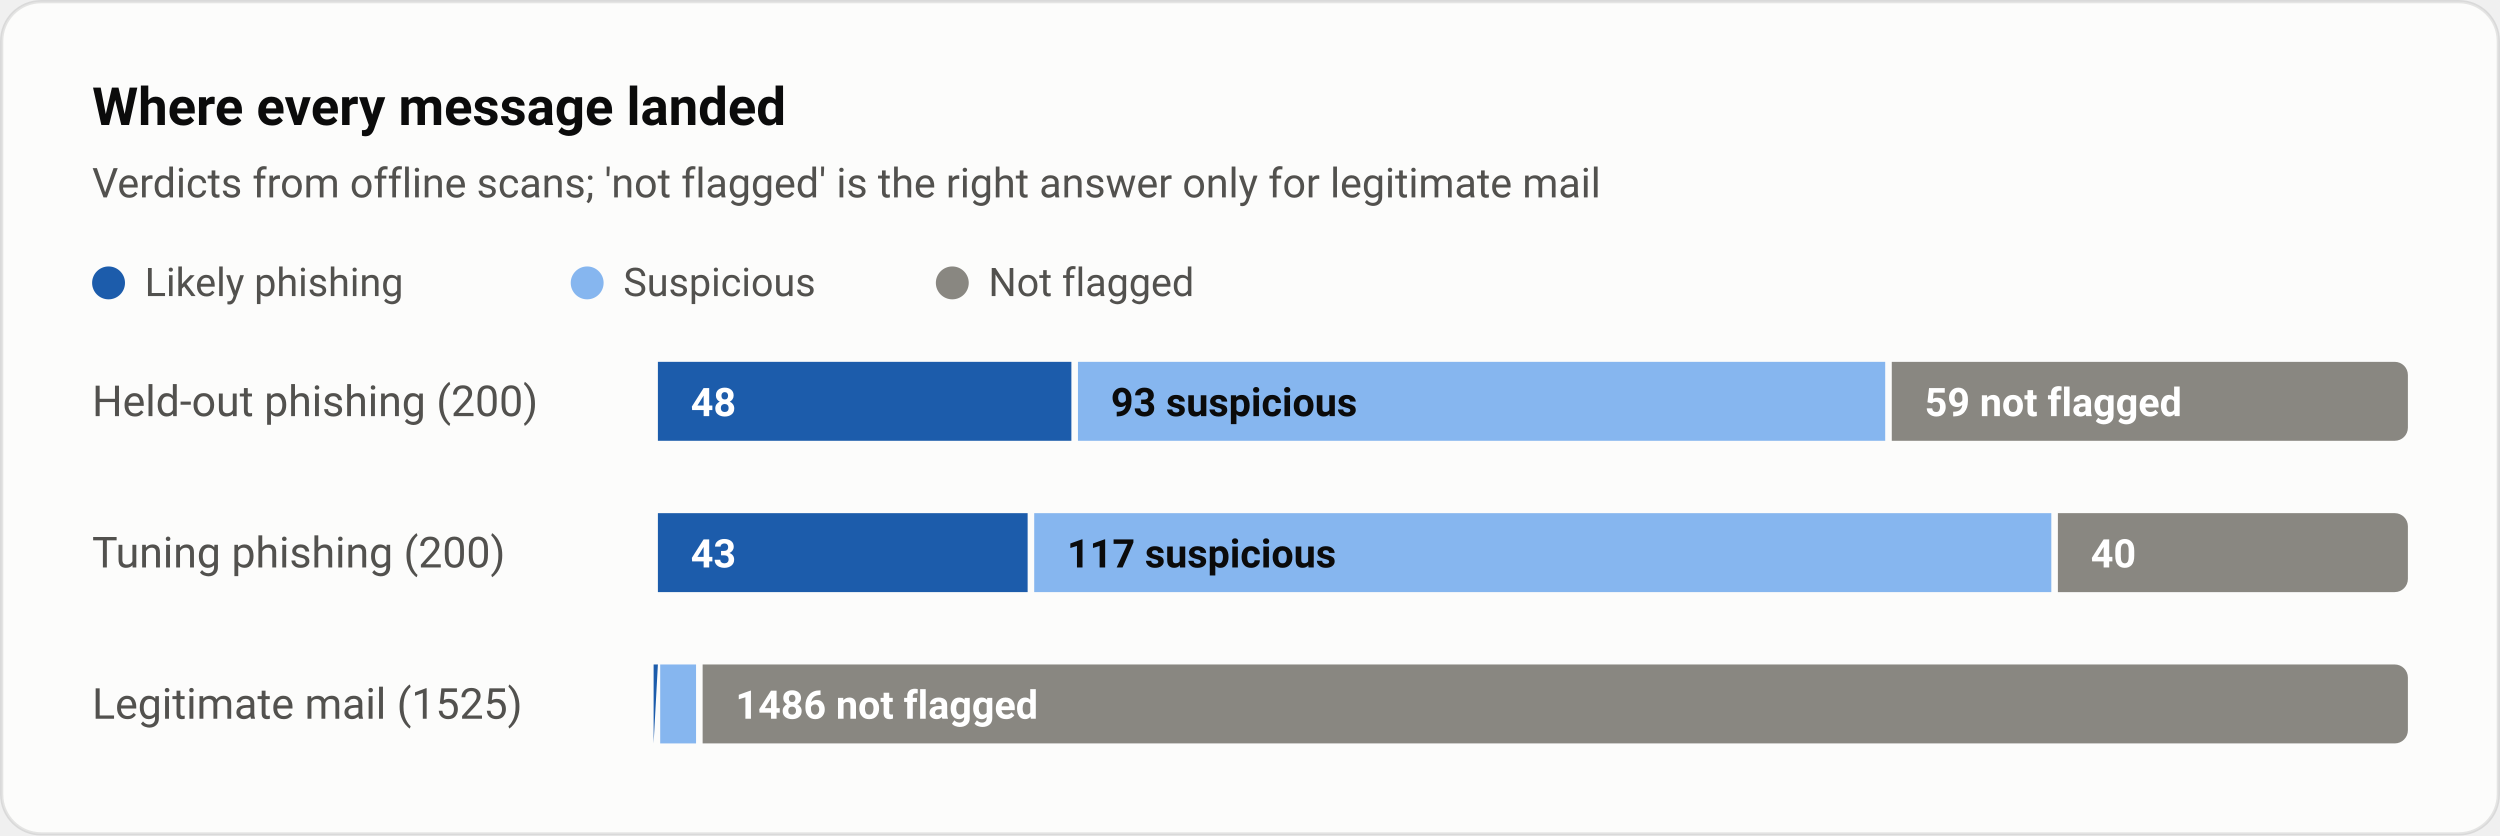
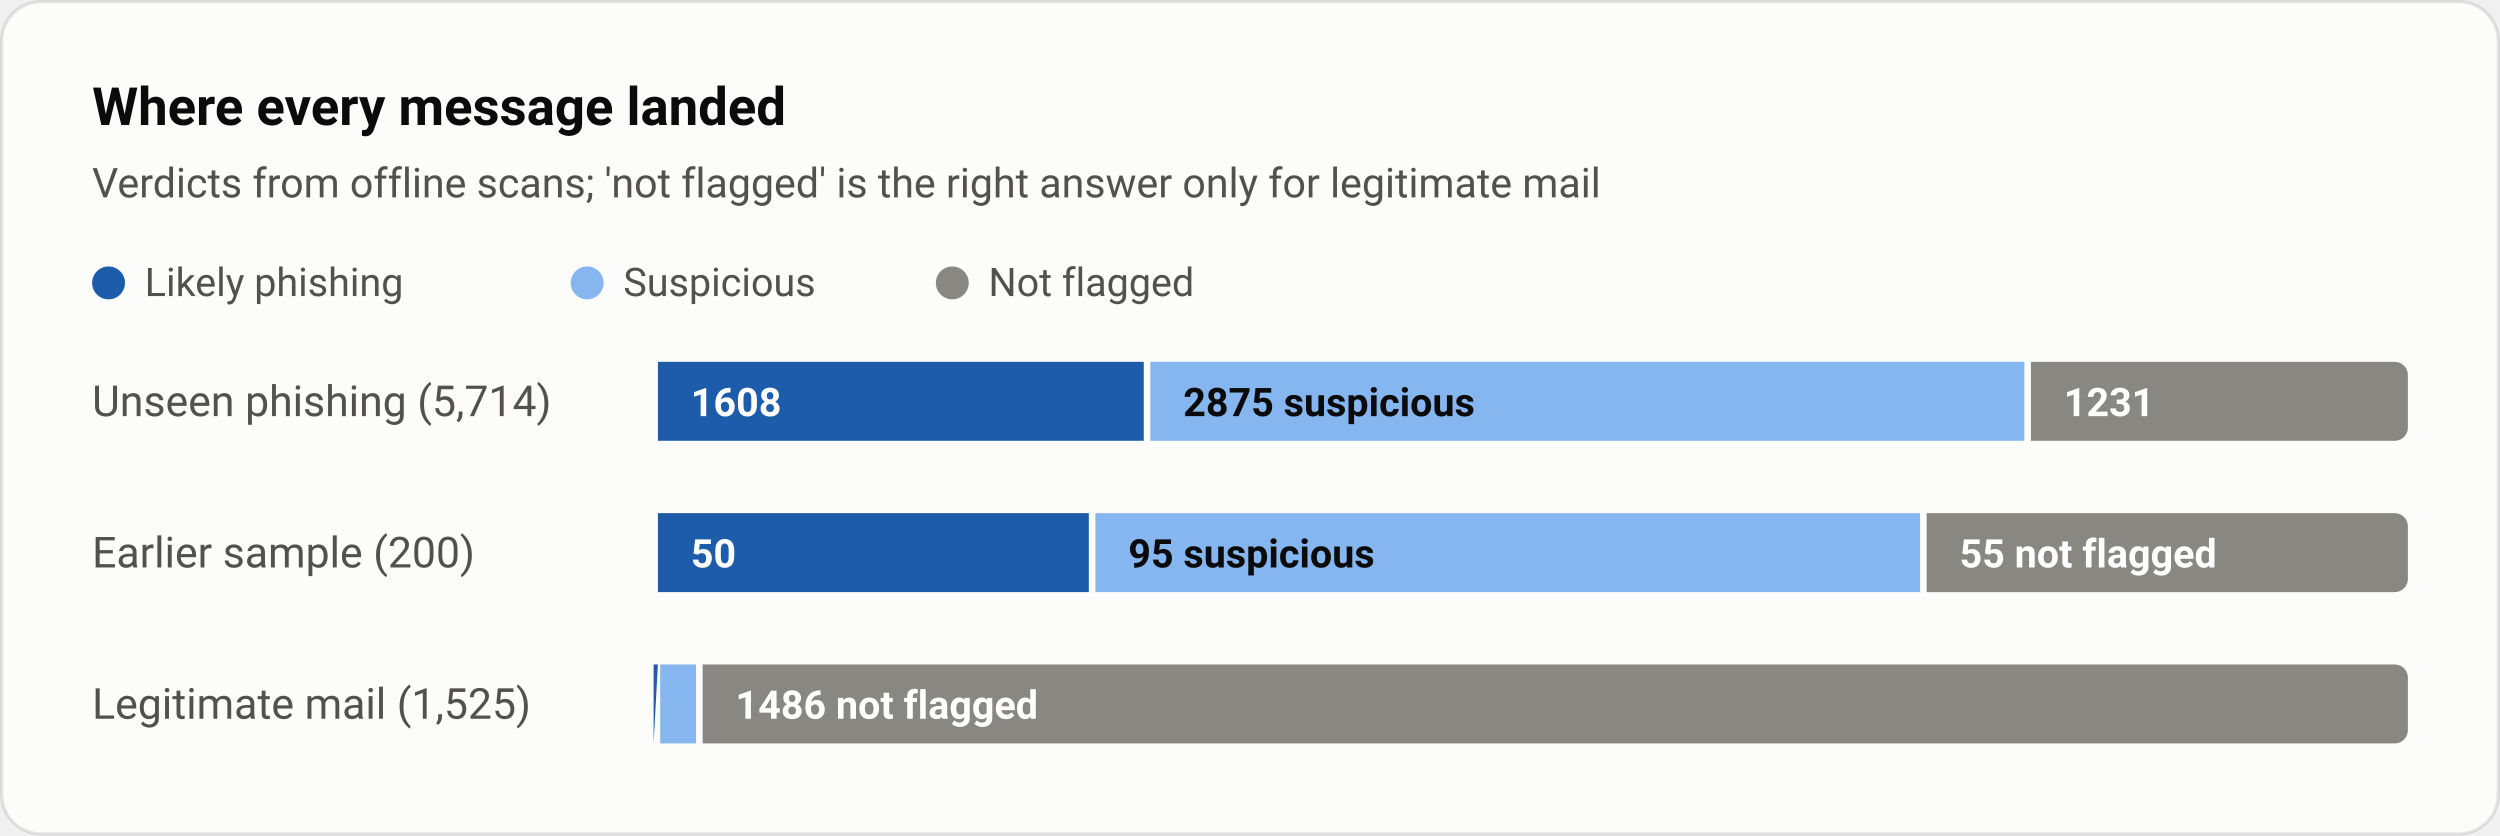
<svg xmlns="http://www.w3.org/2000/svg" width="760" height="254" viewBox="0 0 760 254" font-family="system-ui,-apple-system,'Segoe UI',Roboto,sans-serif" role="img" aria-label="Where every message landed">
  <rect x="0.5" y="0.5" width="759" height="253" rx="12" fill="#fcfcfb" stroke="rgba(11,11,11,0.10)" />
  <text x="28.0" y="38.0" fill="#0b0b0b" font-size="16" font-weight="600" text-anchor="start">Where every message landed</text>
  <text x="28.0" y="60.0" fill="#52514e" font-size="12.5" font-weight="400" text-anchor="start">Verdicts from offline scans; 'not flagged' is the right answer only for legitimate mail</text>
  <circle cx="33.0" cy="86.0" r="5" fill="#1c5cab" />
  <text x="44.0" y="90.0" fill="#52514e" font-size="12" font-weight="400" text-anchor="start">Likely phishing</text>
  <circle cx="178.5" cy="86.0" r="5" fill="#86b6ef" />
  <text x="189.5" y="90.0" fill="#52514e" font-size="12" font-weight="400" text-anchor="start">Suspicious</text>
  <circle cx="289.5" cy="86.0" r="5" fill="#898781" />
  <text x="300.5" y="90.0" fill="#52514e" font-size="12" font-weight="400" text-anchor="start">Not flagged</text>
-   <text x="28.0" y="126.5" fill="#52514e" font-size="13" font-weight="400" text-anchor="start">Held-out phishing (200)</text>
-   <path d="M200.0 110.0 h125.7 v24 h-125.7 z" fill="#1c5cab" />
-   <text x="210.0" y="126.5" fill="#ffffff" font-size="12" font-weight="600" text-anchor="start">48</text>
-   <path d="M327.7 110.0 h245.4 v24 h-245.4 z" fill="#86b6ef" />
-   <text x="337.7" y="126.5" fill="#0b0b0b" font-size="12" font-weight="600" text-anchor="start">93 suspicious</text>
-   <path d="M575.1 110.0 h152.9 a4 4 0 0 1 4 4 v16.0 a4 4 0 0 1 -4 4 h-152.9 z" fill="#898781" />
-   <text x="585.1" y="126.5" fill="#ffffff" font-size="12" font-weight="600" text-anchor="start">59 not flagged</text>
-   <text x="28.0" y="172.5" fill="#52514e" font-size="13" font-weight="400" text-anchor="start">Tuning phishing (200)</text>
-   <path d="M200.0 156.0 h112.4 v24 h-112.4 z" fill="#1c5cab" />
-   <text x="210.0" y="172.5" fill="#ffffff" font-size="12" font-weight="600" text-anchor="start">43</text>
-   <path d="M314.4 156.0 h309.2 v24 h-309.2 z" fill="#86b6ef" />
-   <text x="324.4" y="172.5" fill="#0b0b0b" font-size="12" font-weight="600" text-anchor="start">117 suspicious</text>
-   <path d="M625.6 156.0 h102.4 a4 4 0 0 1 4 4 v16.0 a4 4 0 0 1 -4 4 h-102.4 z" fill="#898781" />
-   <text x="635.6" y="172.5" fill="#ffffff" font-size="12" font-weight="600" text-anchor="start">40</text>
-   <text x="28.0" y="218.5" fill="#52514e" font-size="13" font-weight="400" text-anchor="start">Legitimate mail (1525)</text>
+   <text x="28.0" y="126.5" fill="#52514e" font-size="13" font-weight="400" text-anchor="start">Unseen phishing (5,714)</text>
+   <path d="M200.0 110.0 h147.7 v24 h-147.7 z" fill="#1c5cab" />
+   <text x="210.0" y="126.5" fill="#ffffff" font-size="12" font-weight="600" text-anchor="start">1608</text>
+   <path d="M349.7 110.0 h265.7 v24 h-265.7 z" fill="#86b6ef" />
+   <text x="359.7" y="126.5" fill="#0b0b0b" font-size="12" font-weight="600" text-anchor="start">2875 suspicious</text>
+   <path d="M617.4 110.0 h110.6 a4 4 0 0 1 4 4 v16.0 a4 4 0 0 1 -4 4 h-110.6 z" fill="#898781" />
+   <text x="627.4" y="126.5" fill="#ffffff" font-size="12" font-weight="600" text-anchor="start">1231</text>
+   <text x="28.0" y="172.5" fill="#52514e" font-size="13" font-weight="400" text-anchor="start">Earlier sample (200)</text>
+   <path d="M200.0 156.0 h131.0 v24 h-131.0 z" fill="#1c5cab" />
+   <text x="210.0" y="172.5" fill="#ffffff" font-size="12" font-weight="600" text-anchor="start">50</text>
+   <path d="M333.0 156.0 h250.7 v24 h-250.7 z" fill="#86b6ef" />
+   <text x="343.0" y="172.5" fill="#0b0b0b" font-size="12" font-weight="600" text-anchor="start">95 suspicious</text>
+   <path d="M585.7 156.0 h142.3 a4 4 0 0 1 4 4 v16.0 a4 4 0 0 1 -4 4 h-142.3 z" fill="#898781" />
+   <text x="595.7" y="172.5" fill="#ffffff" font-size="12" font-weight="600" text-anchor="start">55 not flagged</text>
+   <text x="28.0" y="218.5" fill="#52514e" font-size="13" font-weight="400" text-anchor="start">Legitimate mail (1,525)</text>
  <path d="M200.0 202.0 h-1.3 v24 h--1.3 z" fill="#1c5cab" />
  <path d="M200.7 202.0 h10.9 v24 h-10.9 z" fill="#86b6ef" />
  <path d="M213.6 202.0 h514.4 a4 4 0 0 1 4 4 v16.0 a4 4 0 0 1 -4 4 h-514.4 z" fill="#898781" />
  <text x="223.6" y="218.5" fill="#ffffff" font-size="12" font-weight="600" text-anchor="start">1486 not flagged</text>
</svg>
